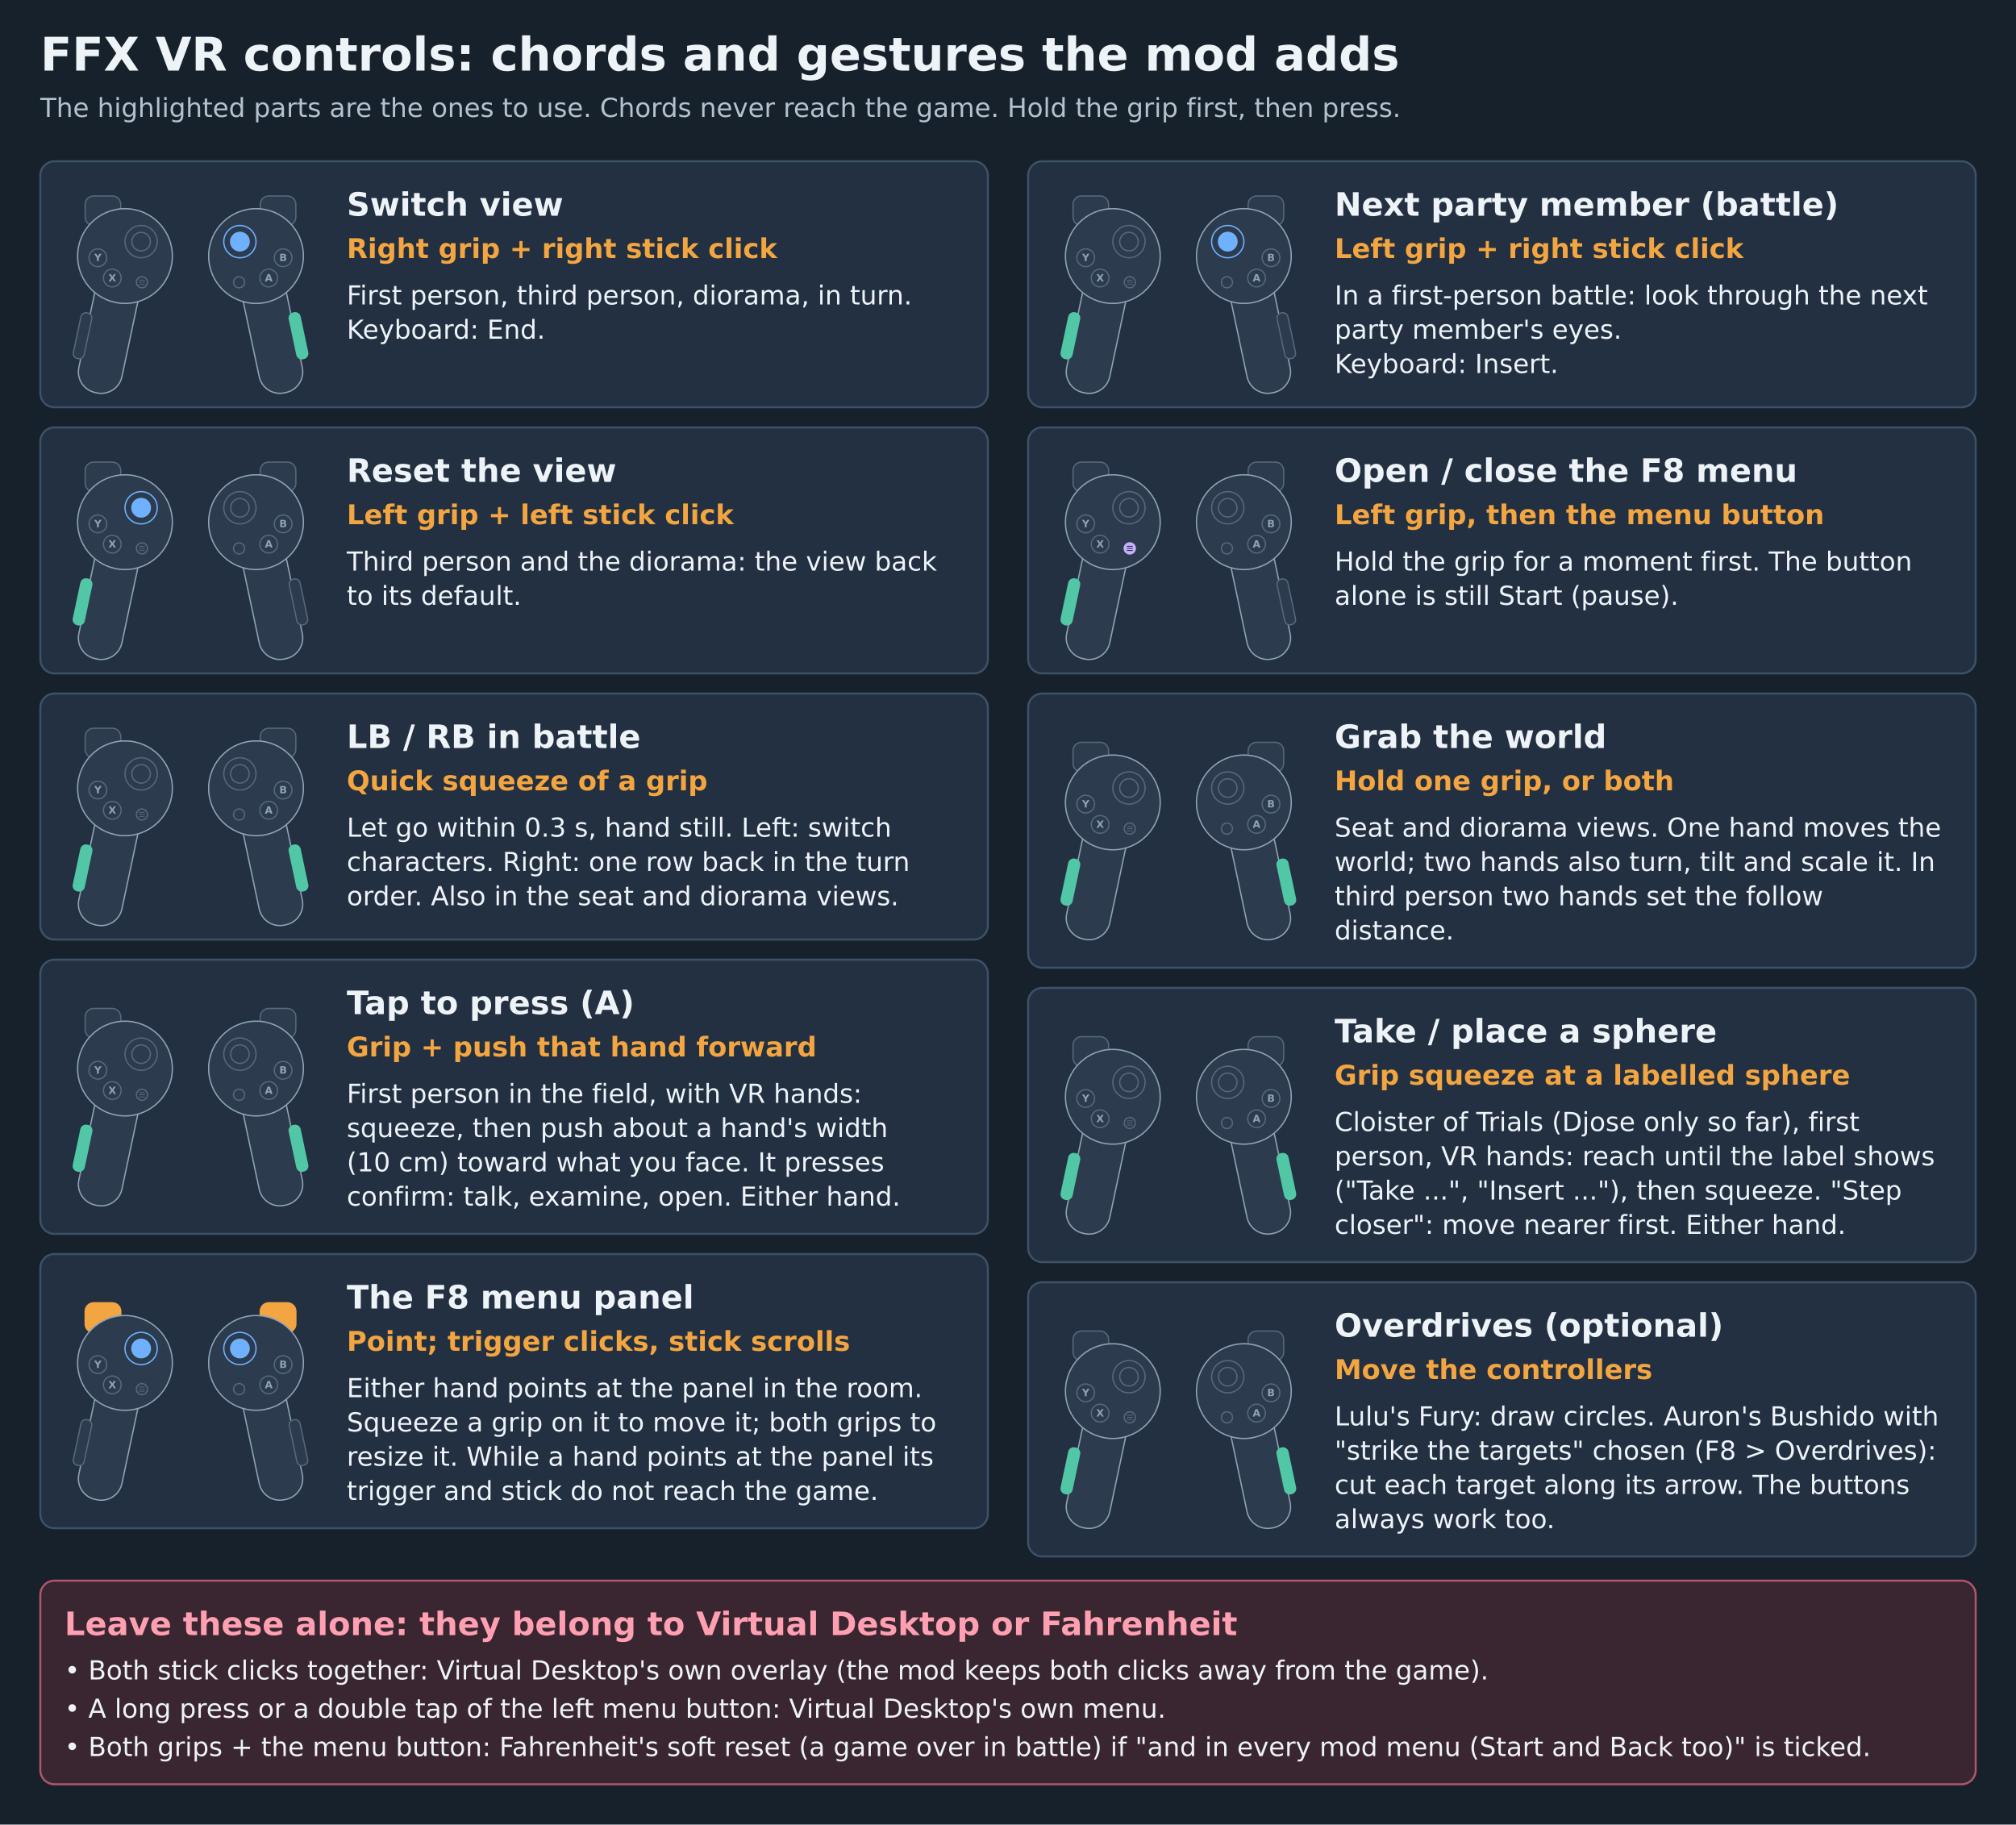
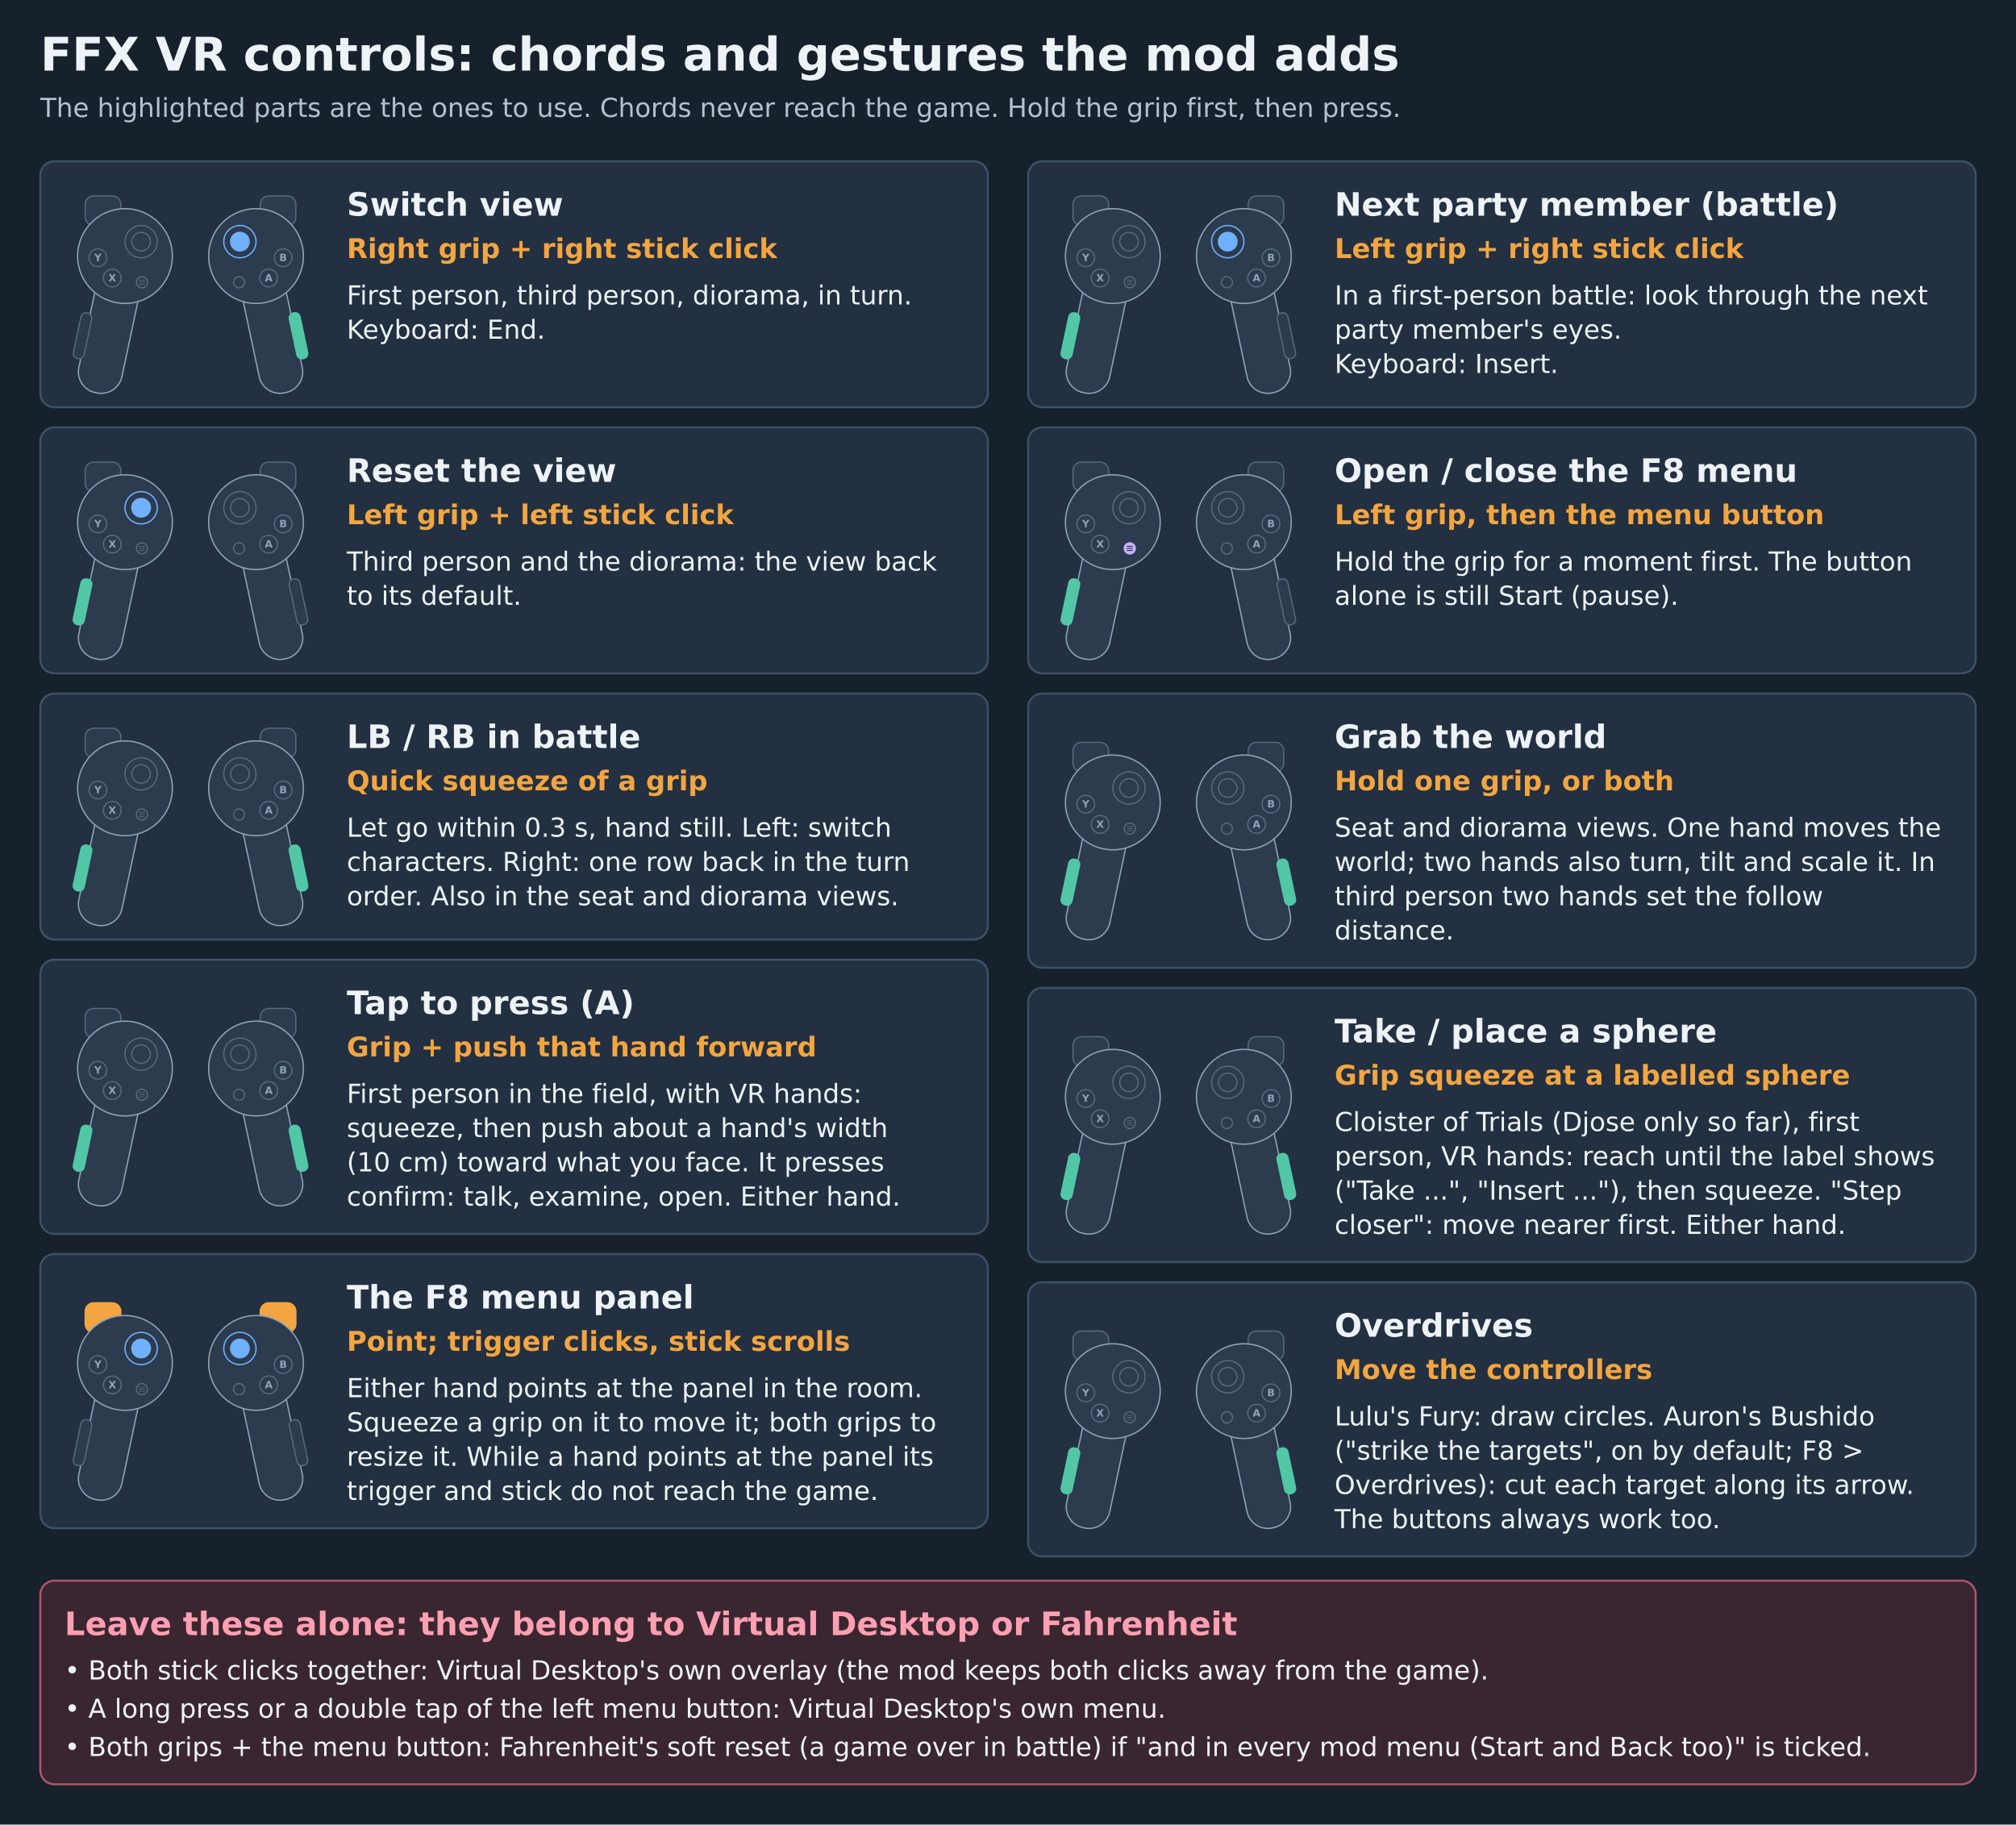
<svg xmlns="http://www.w3.org/2000/svg" viewBox="0 0 2000 1810" width="2000" height="1810" font-family="Verdana, 'DejaVu Sans', 'Segoe UI', Arial, sans-serif" role="img" aria-labelledby="t d">
  <rect width="2000" height="1810" fill="#17212b" />
  <text x="40" y="70" font-size="46" fill="#eef3f8" font-weight="bold">FFX VR controls: chords and gestures the mod adds</text>
  <text x="40" y="116" font-size="26" fill="#b4c2d0">The highlighted parts are the ones to use. Chords never reach the game. Hold the grip first, then press.</text>
  <rect x="40" y="160" width="940" height="244" rx="14" fill="#223041" stroke="#3d5169" stroke-width="2" />
  <g transform="rotate(12 124.0 254.0)">
    <rect x="102.2" y="270.8" width="43.7" height="121.8" rx="21.0" fill="#2c3b4d" stroke="#8ea3b8" stroke-width="1.3" />
    <rect x="93.8" y="317.0" width="10.9" height="46.2" rx="5.0" fill="#2c3b4d" stroke="#55687d" stroke-width="1.3" />
  </g>
  <rect x="84.5" y="194.4" width="35.3" height="29.4" rx="8.4" fill="#2c3b4d" stroke="#55687d" stroke-width="1.3" />
  <circle cx="124.0" cy="254.0" r="47.0" fill="#2c3b4d" stroke="#8ea3b8" stroke-width="1.3" />
  <circle cx="140.0" cy="239.7" r="16.0" fill="none" stroke="#55687d" stroke-width="1.3" />
  <circle cx="140.0" cy="239.7" r="9.2" fill="none" stroke="#55687d" stroke-width="1.3" />
  <circle cx="111.4" cy="275.8" r="8.8" fill="none" stroke="#55687d" stroke-width="1.3" />
  <text x="111.4" y="279.2" font-size="10" font-weight="bold" text-anchor="middle" fill="#8ea3b8">X</text>
  <circle cx="97.1" cy="255.7" r="8.8" fill="none" stroke="#55687d" stroke-width="1.3" />
  <text x="97.1" y="259.0" font-size="10" font-weight="bold" text-anchor="middle" fill="#8ea3b8">Y</text>
  <circle cx="140.8" cy="280.0" r="5.5" fill="none" stroke="#55687d" stroke-width="1.3" />
  <line x1="137.9" y1="277.9" x2="143.7" y2="277.9" stroke="#55687d" stroke-width="0.8" />
  <line x1="137.9" y1="280.0" x2="143.7" y2="280.0" stroke="#55687d" stroke-width="0.8" />
  <line x1="137.9" y1="282.1" x2="143.7" y2="282.1" stroke="#55687d" stroke-width="0.8" />
  <g transform="rotate(-12 254.0 254.0)">
    <rect x="232.2" y="270.8" width="43.7" height="121.8" rx="21.0" fill="#2c3b4d" stroke="#8ea3b8" stroke-width="1.3" />
    <rect x="273.3" y="317.0" width="10.9" height="46.2" rx="5.0" fill="#52c7a6" stroke="#52c7a6" stroke-width="1.3" />
  </g>
  <rect x="258.2" y="194.4" width="35.3" height="29.4" rx="8.4" fill="#2c3b4d" stroke="#55687d" stroke-width="1.3" />
  <circle cx="254.0" cy="254.0" r="47.0" fill="#2c3b4d" stroke="#8ea3b8" stroke-width="1.3" />
  <circle cx="238.0" cy="239.7" r="16.0" fill="none" stroke="#6fb1ff" stroke-width="1.3" />
  <circle cx="238.0" cy="239.7" r="9.2" fill="#6fb1ff" stroke="#6fb1ff" stroke-width="1.3" />
  <circle cx="266.6" cy="275.8" r="8.8" fill="none" stroke="#55687d" stroke-width="1.3" />
  <text x="266.6" y="279.2" font-size="10" font-weight="bold" text-anchor="middle" fill="#8ea3b8">A</text>
  <circle cx="280.9" cy="255.7" r="8.8" fill="none" stroke="#55687d" stroke-width="1.3" />
  <text x="280.9" y="259.0" font-size="10" font-weight="bold" text-anchor="middle" fill="#8ea3b8">B</text>
  <circle cx="237.2" cy="280.0" r="5.5" fill="none" stroke="#55687d" stroke-width="1.3" />
  <text x="344" y="214" font-size="32" fill="#eef3f8" font-weight="bold">Switch view</text>
  <text x="344" y="256" font-size="27" fill="#f2a541" font-weight="bold">Right grip + right stick click</text>
  <text x="344" y="302" font-size="26" fill="#eef3f8">First person, third person, diorama, in turn.</text>
  <text x="344" y="336" font-size="26" fill="#eef3f8">Keyboard: End.</text>
  <rect x="1020" y="160" width="940" height="244" rx="14" fill="#223041" stroke="#3d5169" stroke-width="2" />
  <g transform="rotate(12 1104.0 254.0)">
    <rect x="1082.2" y="270.8" width="43.7" height="121.8" rx="21.0" fill="#2c3b4d" stroke="#8ea3b8" stroke-width="1.3" />
    <rect x="1073.8" y="317.0" width="10.9" height="46.2" rx="5.0" fill="#52c7a6" stroke="#52c7a6" stroke-width="1.3" />
  </g>
  <rect x="1064.5" y="194.4" width="35.3" height="29.4" rx="8.4" fill="#2c3b4d" stroke="#55687d" stroke-width="1.3" />
  <circle cx="1104.0" cy="254.0" r="47.0" fill="#2c3b4d" stroke="#8ea3b8" stroke-width="1.3" />
  <circle cx="1120.0" cy="239.7" r="16.0" fill="none" stroke="#55687d" stroke-width="1.3" />
  <circle cx="1120.0" cy="239.7" r="9.2" fill="none" stroke="#55687d" stroke-width="1.3" />
  <circle cx="1091.4" cy="275.8" r="8.8" fill="none" stroke="#55687d" stroke-width="1.3" />
  <text x="1091.4" y="279.2" font-size="10" font-weight="bold" text-anchor="middle" fill="#8ea3b8">X</text>
  <circle cx="1077.1" cy="255.7" r="8.8" fill="none" stroke="#55687d" stroke-width="1.3" />
  <text x="1077.1" y="259.0" font-size="10" font-weight="bold" text-anchor="middle" fill="#8ea3b8">Y</text>
  <circle cx="1120.8" cy="280.0" r="5.5" fill="none" stroke="#55687d" stroke-width="1.3" />
  <line x1="1117.9" y1="277.9" x2="1123.7" y2="277.9" stroke="#55687d" stroke-width="0.8" />
  <line x1="1117.9" y1="280.0" x2="1123.7" y2="280.0" stroke="#55687d" stroke-width="0.8" />
  <line x1="1117.9" y1="282.1" x2="1123.7" y2="282.1" stroke="#55687d" stroke-width="0.8" />
  <g transform="rotate(-12 1234.0 254.0)">
    <rect x="1212.2" y="270.8" width="43.7" height="121.8" rx="21.0" fill="#2c3b4d" stroke="#8ea3b8" stroke-width="1.3" />
    <rect x="1253.3" y="317.0" width="10.9" height="46.2" rx="5.0" fill="#2c3b4d" stroke="#55687d" stroke-width="1.3" />
  </g>
  <rect x="1238.2" y="194.4" width="35.3" height="29.4" rx="8.4" fill="#2c3b4d" stroke="#55687d" stroke-width="1.3" />
  <circle cx="1234.0" cy="254.0" r="47.0" fill="#2c3b4d" stroke="#8ea3b8" stroke-width="1.3" />
  <circle cx="1218.0" cy="239.7" r="16.0" fill="none" stroke="#6fb1ff" stroke-width="1.3" />
  <circle cx="1218.0" cy="239.7" r="9.2" fill="#6fb1ff" stroke="#6fb1ff" stroke-width="1.3" />
  <circle cx="1246.6" cy="275.8" r="8.8" fill="none" stroke="#55687d" stroke-width="1.3" />
  <text x="1246.6" y="279.2" font-size="10" font-weight="bold" text-anchor="middle" fill="#8ea3b8">A</text>
  <circle cx="1260.9" cy="255.7" r="8.8" fill="none" stroke="#55687d" stroke-width="1.3" />
  <text x="1260.9" y="259.0" font-size="10" font-weight="bold" text-anchor="middle" fill="#8ea3b8">B</text>
  <circle cx="1217.2" cy="280.0" r="5.5" fill="none" stroke="#55687d" stroke-width="1.3" />
  <text x="1324" y="214" font-size="32" fill="#eef3f8" font-weight="bold">Next party member (battle)</text>
  <text x="1324" y="256" font-size="27" fill="#f2a541" font-weight="bold">Left grip + right stick click</text>
  <text x="1324" y="302" font-size="26" fill="#eef3f8">In a first-person battle: look through the next</text>
  <text x="1324" y="336" font-size="26" fill="#eef3f8">party member's eyes.</text>
  <text x="1324" y="370" font-size="26" fill="#eef3f8">Keyboard: Insert.</text>
  <rect x="40" y="424" width="940" height="244" rx="14" fill="#223041" stroke="#3d5169" stroke-width="2" />
  <g transform="rotate(12 124.0 518.0)">
    <rect x="102.2" y="534.8" width="43.7" height="121.8" rx="21.0" fill="#2c3b4d" stroke="#8ea3b8" stroke-width="1.3" />
    <rect x="93.8" y="581.0" width="10.9" height="46.2" rx="5.0" fill="#52c7a6" stroke="#52c7a6" stroke-width="1.3" />
  </g>
  <rect x="84.5" y="458.4" width="35.3" height="29.4" rx="8.4" fill="#2c3b4d" stroke="#55687d" stroke-width="1.3" />
  <circle cx="124.0" cy="518.0" r="47.0" fill="#2c3b4d" stroke="#8ea3b8" stroke-width="1.3" />
  <circle cx="140.0" cy="503.7" r="16.0" fill="none" stroke="#6fb1ff" stroke-width="1.3" />
  <circle cx="140.0" cy="503.7" r="9.2" fill="#6fb1ff" stroke="#6fb1ff" stroke-width="1.3" />
  <circle cx="111.4" cy="539.8" r="8.8" fill="none" stroke="#55687d" stroke-width="1.3" />
  <text x="111.4" y="543.2" font-size="10" font-weight="bold" text-anchor="middle" fill="#8ea3b8">X</text>
  <circle cx="97.1" cy="519.7" r="8.8" fill="none" stroke="#55687d" stroke-width="1.3" />
  <text x="97.1" y="523.0" font-size="10" font-weight="bold" text-anchor="middle" fill="#8ea3b8">Y</text>
  <circle cx="140.8" cy="544.0" r="5.5" fill="none" stroke="#55687d" stroke-width="1.3" />
  <line x1="137.9" y1="541.9" x2="143.7" y2="541.9" stroke="#55687d" stroke-width="0.8" />
  <line x1="137.9" y1="544.0" x2="143.7" y2="544.0" stroke="#55687d" stroke-width="0.8" />
  <line x1="137.9" y1="546.1" x2="143.7" y2="546.1" stroke="#55687d" stroke-width="0.8" />
  <g transform="rotate(-12 254.0 518.0)">
    <rect x="232.2" y="534.8" width="43.7" height="121.8" rx="21.0" fill="#2c3b4d" stroke="#8ea3b8" stroke-width="1.3" />
    <rect x="273.3" y="581.0" width="10.9" height="46.2" rx="5.0" fill="#2c3b4d" stroke="#55687d" stroke-width="1.3" />
  </g>
  <rect x="258.2" y="458.4" width="35.3" height="29.4" rx="8.4" fill="#2c3b4d" stroke="#55687d" stroke-width="1.3" />
  <circle cx="254.0" cy="518.0" r="47.0" fill="#2c3b4d" stroke="#8ea3b8" stroke-width="1.3" />
  <circle cx="238.0" cy="503.7" r="16.0" fill="none" stroke="#55687d" stroke-width="1.3" />
  <circle cx="238.0" cy="503.7" r="9.2" fill="none" stroke="#55687d" stroke-width="1.3" />
  <circle cx="266.6" cy="539.8" r="8.8" fill="none" stroke="#55687d" stroke-width="1.3" />
  <text x="266.6" y="543.2" font-size="10" font-weight="bold" text-anchor="middle" fill="#8ea3b8">A</text>
  <circle cx="280.9" cy="519.7" r="8.8" fill="none" stroke="#55687d" stroke-width="1.3" />
  <text x="280.9" y="523.0" font-size="10" font-weight="bold" text-anchor="middle" fill="#8ea3b8">B</text>
  <circle cx="237.2" cy="544.0" r="5.5" fill="none" stroke="#55687d" stroke-width="1.3" />
  <text x="344" y="478" font-size="32" fill="#eef3f8" font-weight="bold">Reset the view</text>
  <text x="344" y="520" font-size="27" fill="#f2a541" font-weight="bold">Left grip + left stick click</text>
  <text x="344" y="566" font-size="26" fill="#eef3f8">Third person and the diorama: the view back</text>
  <text x="344" y="600" font-size="26" fill="#eef3f8">to its default.</text>
  <rect x="1020" y="424" width="940" height="244" rx="14" fill="#223041" stroke="#3d5169" stroke-width="2" />
  <g transform="rotate(12 1104.0 518.0)">
    <rect x="1082.2" y="534.8" width="43.7" height="121.8" rx="21.0" fill="#2c3b4d" stroke="#8ea3b8" stroke-width="1.3" />
    <rect x="1073.8" y="581.0" width="10.9" height="46.2" rx="5.0" fill="#52c7a6" stroke="#52c7a6" stroke-width="1.3" />
  </g>
  <rect x="1064.5" y="458.4" width="35.3" height="29.4" rx="8.4" fill="#2c3b4d" stroke="#55687d" stroke-width="1.3" />
  <circle cx="1104.0" cy="518.0" r="47.0" fill="#2c3b4d" stroke="#8ea3b8" stroke-width="1.3" />
  <circle cx="1120.0" cy="503.7" r="16.0" fill="none" stroke="#55687d" stroke-width="1.3" />
  <circle cx="1120.0" cy="503.7" r="9.2" fill="none" stroke="#55687d" stroke-width="1.3" />
  <circle cx="1091.4" cy="539.8" r="8.8" fill="none" stroke="#55687d" stroke-width="1.3" />
  <text x="1091.4" y="543.2" font-size="10" font-weight="bold" text-anchor="middle" fill="#8ea3b8">X</text>
  <circle cx="1077.1" cy="519.7" r="8.8" fill="none" stroke="#55687d" stroke-width="1.3" />
  <text x="1077.1" y="523.0" font-size="10" font-weight="bold" text-anchor="middle" fill="#8ea3b8">Y</text>
  <circle cx="1120.8" cy="544.0" r="5.5" fill="#c7b0ff" stroke="#c7b0ff" stroke-width="1.3" />
  <line x1="1117.9" y1="541.9" x2="1123.7" y2="541.9" stroke="#17212b" stroke-width="0.8" />
  <line x1="1117.9" y1="544.0" x2="1123.7" y2="544.0" stroke="#17212b" stroke-width="0.8" />
  <line x1="1117.9" y1="546.1" x2="1123.7" y2="546.1" stroke="#17212b" stroke-width="0.8" />
  <g transform="rotate(-12 1234.0 518.0)">
    <rect x="1212.2" y="534.8" width="43.7" height="121.8" rx="21.0" fill="#2c3b4d" stroke="#8ea3b8" stroke-width="1.3" />
    <rect x="1253.3" y="581.0" width="10.9" height="46.2" rx="5.0" fill="#2c3b4d" stroke="#55687d" stroke-width="1.3" />
  </g>
  <rect x="1238.2" y="458.4" width="35.3" height="29.4" rx="8.4" fill="#2c3b4d" stroke="#55687d" stroke-width="1.3" />
  <circle cx="1234.0" cy="518.0" r="47.0" fill="#2c3b4d" stroke="#8ea3b8" stroke-width="1.3" />
  <circle cx="1218.0" cy="503.7" r="16.0" fill="none" stroke="#55687d" stroke-width="1.3" />
  <circle cx="1218.0" cy="503.7" r="9.2" fill="none" stroke="#55687d" stroke-width="1.3" />
  <circle cx="1246.6" cy="539.8" r="8.8" fill="none" stroke="#55687d" stroke-width="1.3" />
  <text x="1246.6" y="543.2" font-size="10" font-weight="bold" text-anchor="middle" fill="#8ea3b8">A</text>
  <circle cx="1260.9" cy="519.7" r="8.8" fill="none" stroke="#55687d" stroke-width="1.3" />
  <text x="1260.9" y="523.0" font-size="10" font-weight="bold" text-anchor="middle" fill="#8ea3b8">B</text>
  <circle cx="1217.2" cy="544.0" r="5.5" fill="none" stroke="#55687d" stroke-width="1.3" />
  <text x="1324" y="478" font-size="32" fill="#eef3f8" font-weight="bold">Open / close the F8 menu</text>
  <text x="1324" y="520" font-size="27" fill="#f2a541" font-weight="bold">Left grip, then the menu button</text>
  <text x="1324" y="566" font-size="26" fill="#eef3f8">Hold the grip for a moment first. The button</text>
  <text x="1324" y="600" font-size="26" fill="#eef3f8">alone is still Start (pause).</text>
  <rect x="40" y="688" width="940" height="244" rx="14" fill="#223041" stroke="#3d5169" stroke-width="2" />
  <g transform="rotate(12 124.0 782.0)">
    <rect x="102.2" y="798.8" width="43.7" height="121.8" rx="21.0" fill="#2c3b4d" stroke="#8ea3b8" stroke-width="1.3" />
    <rect x="93.8" y="845.0" width="10.9" height="46.2" rx="5.0" fill="#52c7a6" stroke="#52c7a6" stroke-width="1.3" />
  </g>
  <rect x="84.5" y="722.4" width="35.3" height="29.4" rx="8.4" fill="#2c3b4d" stroke="#55687d" stroke-width="1.3" />
  <circle cx="124.0" cy="782.0" r="47.0" fill="#2c3b4d" stroke="#8ea3b8" stroke-width="1.3" />
  <circle cx="140.0" cy="767.7" r="16.0" fill="none" stroke="#55687d" stroke-width="1.3" />
  <circle cx="140.0" cy="767.7" r="9.2" fill="none" stroke="#55687d" stroke-width="1.3" />
  <circle cx="111.4" cy="803.8" r="8.8" fill="none" stroke="#55687d" stroke-width="1.3" />
  <text x="111.4" y="807.2" font-size="10" font-weight="bold" text-anchor="middle" fill="#8ea3b8">X</text>
  <circle cx="97.1" cy="783.7" r="8.8" fill="none" stroke="#55687d" stroke-width="1.3" />
  <text x="97.1" y="787.0" font-size="10" font-weight="bold" text-anchor="middle" fill="#8ea3b8">Y</text>
  <circle cx="140.8" cy="808.0" r="5.5" fill="none" stroke="#55687d" stroke-width="1.3" />
  <line x1="137.9" y1="805.9" x2="143.7" y2="805.9" stroke="#55687d" stroke-width="0.8" />
  <line x1="137.9" y1="808.0" x2="143.7" y2="808.0" stroke="#55687d" stroke-width="0.8" />
  <line x1="137.9" y1="810.1" x2="143.7" y2="810.1" stroke="#55687d" stroke-width="0.8" />
  <g transform="rotate(-12 254.0 782.0)">
    <rect x="232.2" y="798.8" width="43.7" height="121.8" rx="21.0" fill="#2c3b4d" stroke="#8ea3b8" stroke-width="1.3" />
    <rect x="273.3" y="845.0" width="10.9" height="46.2" rx="5.0" fill="#52c7a6" stroke="#52c7a6" stroke-width="1.3" />
  </g>
  <rect x="258.2" y="722.4" width="35.3" height="29.4" rx="8.4" fill="#2c3b4d" stroke="#55687d" stroke-width="1.3" />
  <circle cx="254.0" cy="782.0" r="47.0" fill="#2c3b4d" stroke="#8ea3b8" stroke-width="1.3" />
  <circle cx="238.0" cy="767.7" r="16.0" fill="none" stroke="#55687d" stroke-width="1.3" />
  <circle cx="238.0" cy="767.7" r="9.2" fill="none" stroke="#55687d" stroke-width="1.3" />
  <circle cx="266.6" cy="803.8" r="8.8" fill="none" stroke="#55687d" stroke-width="1.3" />
  <text x="266.6" y="807.2" font-size="10" font-weight="bold" text-anchor="middle" fill="#8ea3b8">A</text>
  <circle cx="280.9" cy="783.7" r="8.8" fill="none" stroke="#55687d" stroke-width="1.3" />
  <text x="280.9" y="787.0" font-size="10" font-weight="bold" text-anchor="middle" fill="#8ea3b8">B</text>
  <circle cx="237.2" cy="808.0" r="5.5" fill="none" stroke="#55687d" stroke-width="1.3" />
  <text x="344" y="742" font-size="32" fill="#eef3f8" font-weight="bold">LB / RB in battle</text>
  <text x="344" y="784" font-size="27" fill="#f2a541" font-weight="bold">Quick squeeze of a grip</text>
  <text x="344" y="830" font-size="26" fill="#eef3f8">Let go within 0.3 s, hand still. Left: switch</text>
  <text x="344" y="864" font-size="26" fill="#eef3f8">characters. Right: one row back in the turn</text>
  <text x="344" y="898" font-size="26" fill="#eef3f8">order. Also in the seat and diorama views.</text>
  <rect x="1020" y="688" width="940" height="272" rx="14" fill="#223041" stroke="#3d5169" stroke-width="2" />
  <g transform="rotate(12 1104.0 796.0)">
    <rect x="1082.2" y="812.8" width="43.7" height="121.8" rx="21.0" fill="#2c3b4d" stroke="#8ea3b8" stroke-width="1.3" />
    <rect x="1073.8" y="859.0" width="10.9" height="46.2" rx="5.0" fill="#52c7a6" stroke="#52c7a6" stroke-width="1.3" />
  </g>
  <rect x="1064.5" y="736.4" width="35.3" height="29.4" rx="8.4" fill="#2c3b4d" stroke="#55687d" stroke-width="1.3" />
  <circle cx="1104.0" cy="796.0" r="47.0" fill="#2c3b4d" stroke="#8ea3b8" stroke-width="1.3" />
  <circle cx="1120.0" cy="781.7" r="16.0" fill="none" stroke="#55687d" stroke-width="1.3" />
  <circle cx="1120.0" cy="781.7" r="9.2" fill="none" stroke="#55687d" stroke-width="1.3" />
  <circle cx="1091.4" cy="817.8" r="8.8" fill="none" stroke="#55687d" stroke-width="1.3" />
  <text x="1091.4" y="821.2" font-size="10" font-weight="bold" text-anchor="middle" fill="#8ea3b8">X</text>
  <circle cx="1077.1" cy="797.7" r="8.8" fill="none" stroke="#55687d" stroke-width="1.3" />
  <text x="1077.1" y="801.0" font-size="10" font-weight="bold" text-anchor="middle" fill="#8ea3b8">Y</text>
  <circle cx="1120.8" cy="822.0" r="5.5" fill="none" stroke="#55687d" stroke-width="1.3" />
  <line x1="1117.9" y1="819.9" x2="1123.7" y2="819.9" stroke="#55687d" stroke-width="0.8" />
  <line x1="1117.9" y1="822.0" x2="1123.7" y2="822.0" stroke="#55687d" stroke-width="0.8" />
  <line x1="1117.9" y1="824.1" x2="1123.7" y2="824.1" stroke="#55687d" stroke-width="0.8" />
  <g transform="rotate(-12 1234.0 796.0)">
    <rect x="1212.2" y="812.8" width="43.7" height="121.8" rx="21.0" fill="#2c3b4d" stroke="#8ea3b8" stroke-width="1.3" />
    <rect x="1253.3" y="859.0" width="10.9" height="46.2" rx="5.0" fill="#52c7a6" stroke="#52c7a6" stroke-width="1.3" />
  </g>
  <rect x="1238.2" y="736.4" width="35.3" height="29.4" rx="8.4" fill="#2c3b4d" stroke="#55687d" stroke-width="1.3" />
  <circle cx="1234.0" cy="796.0" r="47.0" fill="#2c3b4d" stroke="#8ea3b8" stroke-width="1.3" />
  <circle cx="1218.0" cy="781.7" r="16.0" fill="none" stroke="#55687d" stroke-width="1.3" />
  <circle cx="1218.0" cy="781.7" r="9.2" fill="none" stroke="#55687d" stroke-width="1.3" />
  <circle cx="1246.6" cy="817.8" r="8.8" fill="none" stroke="#55687d" stroke-width="1.3" />
  <text x="1246.6" y="821.2" font-size="10" font-weight="bold" text-anchor="middle" fill="#8ea3b8">A</text>
  <circle cx="1260.9" cy="797.7" r="8.8" fill="none" stroke="#55687d" stroke-width="1.3" />
  <text x="1260.9" y="801.0" font-size="10" font-weight="bold" text-anchor="middle" fill="#8ea3b8">B</text>
  <circle cx="1217.2" cy="822.0" r="5.5" fill="none" stroke="#55687d" stroke-width="1.3" />
  <text x="1324" y="742" font-size="32" fill="#eef3f8" font-weight="bold">Grab the world</text>
  <text x="1324" y="784" font-size="27" fill="#f2a541" font-weight="bold">Hold one grip, or both</text>
  <text x="1324" y="830" font-size="26" fill="#eef3f8">Seat and diorama views. One hand moves the</text>
  <text x="1324" y="864" font-size="26" fill="#eef3f8">world; two hands also turn, tilt and scale it. In</text>
  <text x="1324" y="898" font-size="26" fill="#eef3f8">third person two hands set the follow</text>
  <text x="1324" y="932" font-size="26" fill="#eef3f8">distance.</text>
  <rect x="40" y="952" width="940" height="272" rx="14" fill="#223041" stroke="#3d5169" stroke-width="2" />
  <g transform="rotate(12 124.0 1060.0)">
    <rect x="102.2" y="1076.8" width="43.7" height="121.8" rx="21.0" fill="#2c3b4d" stroke="#8ea3b8" stroke-width="1.3" />
    <rect x="93.8" y="1123.0" width="10.9" height="46.2" rx="5.0" fill="#52c7a6" stroke="#52c7a6" stroke-width="1.3" />
  </g>
  <rect x="84.5" y="1000.4" width="35.3" height="29.4" rx="8.4" fill="#2c3b4d" stroke="#55687d" stroke-width="1.3" />
  <circle cx="124.0" cy="1060.0" r="47.0" fill="#2c3b4d" stroke="#8ea3b8" stroke-width="1.3" />
  <circle cx="140.0" cy="1045.7" r="16.0" fill="none" stroke="#55687d" stroke-width="1.3" />
  <circle cx="140.0" cy="1045.7" r="9.2" fill="none" stroke="#55687d" stroke-width="1.3" />
  <circle cx="111.4" cy="1081.8" r="8.8" fill="none" stroke="#55687d" stroke-width="1.3" />
  <text x="111.4" y="1085.2" font-size="10" font-weight="bold" text-anchor="middle" fill="#8ea3b8">X</text>
  <circle cx="97.1" cy="1061.7" r="8.8" fill="none" stroke="#55687d" stroke-width="1.3" />
  <text x="97.1" y="1065.0" font-size="10" font-weight="bold" text-anchor="middle" fill="#8ea3b8">Y</text>
  <circle cx="140.8" cy="1086.0" r="5.5" fill="none" stroke="#55687d" stroke-width="1.3" />
  <line x1="137.9" y1="1083.9" x2="143.7" y2="1083.9" stroke="#55687d" stroke-width="0.8" />
  <line x1="137.9" y1="1086.0" x2="143.7" y2="1086.0" stroke="#55687d" stroke-width="0.8" />
  <line x1="137.9" y1="1088.1" x2="143.7" y2="1088.1" stroke="#55687d" stroke-width="0.8" />
  <g transform="rotate(-12 254.0 1060.0)">
    <rect x="232.2" y="1076.8" width="43.7" height="121.8" rx="21.0" fill="#2c3b4d" stroke="#8ea3b8" stroke-width="1.3" />
    <rect x="273.3" y="1123.0" width="10.9" height="46.2" rx="5.0" fill="#52c7a6" stroke="#52c7a6" stroke-width="1.3" />
  </g>
  <rect x="258.2" y="1000.4" width="35.3" height="29.4" rx="8.4" fill="#2c3b4d" stroke="#55687d" stroke-width="1.3" />
  <circle cx="254.0" cy="1060.0" r="47.0" fill="#2c3b4d" stroke="#8ea3b8" stroke-width="1.3" />
  <circle cx="238.0" cy="1045.7" r="16.0" fill="none" stroke="#55687d" stroke-width="1.3" />
  <circle cx="238.0" cy="1045.7" r="9.2" fill="none" stroke="#55687d" stroke-width="1.3" />
  <circle cx="266.6" cy="1081.8" r="8.8" fill="none" stroke="#55687d" stroke-width="1.3" />
  <text x="266.6" y="1085.2" font-size="10" font-weight="bold" text-anchor="middle" fill="#8ea3b8">A</text>
  <circle cx="280.9" cy="1061.7" r="8.8" fill="none" stroke="#55687d" stroke-width="1.3" />
  <text x="280.9" y="1065.0" font-size="10" font-weight="bold" text-anchor="middle" fill="#8ea3b8">B</text>
  <circle cx="237.2" cy="1086.0" r="5.5" fill="none" stroke="#55687d" stroke-width="1.3" />
  <text x="344" y="1006" font-size="32" fill="#eef3f8" font-weight="bold">Tap to press (A)</text>
  <text x="344" y="1048" font-size="27" fill="#f2a541" font-weight="bold">Grip + push that hand forward</text>
  <text x="344" y="1094" font-size="26" fill="#eef3f8">First person in the field, with VR hands:</text>
  <text x="344" y="1128" font-size="26" fill="#eef3f8">squeeze, then push about a hand's width</text>
  <text x="344" y="1162" font-size="26" fill="#eef3f8">(10 cm) toward what you face. It presses</text>
  <text x="344" y="1196" font-size="26" fill="#eef3f8">confirm: talk, examine, open. Either hand.</text>
  <rect x="1020" y="980" width="940" height="272" rx="14" fill="#223041" stroke="#3d5169" stroke-width="2" />
  <g transform="rotate(12 1104.0 1088.0)">
    <rect x="1082.2" y="1104.8" width="43.7" height="121.8" rx="21.0" fill="#2c3b4d" stroke="#8ea3b8" stroke-width="1.3" />
    <rect x="1073.8" y="1151.0" width="10.9" height="46.2" rx="5.0" fill="#52c7a6" stroke="#52c7a6" stroke-width="1.3" />
  </g>
  <rect x="1064.5" y="1028.4" width="35.3" height="29.4" rx="8.4" fill="#2c3b4d" stroke="#55687d" stroke-width="1.3" />
  <circle cx="1104.0" cy="1088.0" r="47.0" fill="#2c3b4d" stroke="#8ea3b8" stroke-width="1.3" />
  <circle cx="1120.0" cy="1073.7" r="16.0" fill="none" stroke="#55687d" stroke-width="1.3" />
  <circle cx="1120.0" cy="1073.7" r="9.2" fill="none" stroke="#55687d" stroke-width="1.3" />
  <circle cx="1091.4" cy="1109.8" r="8.8" fill="none" stroke="#55687d" stroke-width="1.3" />
  <text x="1091.4" y="1113.2" font-size="10" font-weight="bold" text-anchor="middle" fill="#8ea3b8">X</text>
  <circle cx="1077.1" cy="1089.7" r="8.8" fill="none" stroke="#55687d" stroke-width="1.3" />
  <text x="1077.1" y="1093.0" font-size="10" font-weight="bold" text-anchor="middle" fill="#8ea3b8">Y</text>
  <circle cx="1120.8" cy="1114.0" r="5.5" fill="none" stroke="#55687d" stroke-width="1.3" />
  <line x1="1117.9" y1="1111.9" x2="1123.7" y2="1111.9" stroke="#55687d" stroke-width="0.8" />
  <line x1="1117.9" y1="1114.0" x2="1123.7" y2="1114.0" stroke="#55687d" stroke-width="0.8" />
  <line x1="1117.9" y1="1116.1" x2="1123.7" y2="1116.1" stroke="#55687d" stroke-width="0.8" />
  <g transform="rotate(-12 1234.0 1088.0)">
    <rect x="1212.2" y="1104.8" width="43.7" height="121.8" rx="21.0" fill="#2c3b4d" stroke="#8ea3b8" stroke-width="1.3" />
    <rect x="1253.3" y="1151.0" width="10.9" height="46.2" rx="5.0" fill="#52c7a6" stroke="#52c7a6" stroke-width="1.3" />
  </g>
  <rect x="1238.2" y="1028.4" width="35.3" height="29.4" rx="8.4" fill="#2c3b4d" stroke="#55687d" stroke-width="1.3" />
  <circle cx="1234.0" cy="1088.0" r="47.0" fill="#2c3b4d" stroke="#8ea3b8" stroke-width="1.3" />
  <circle cx="1218.0" cy="1073.7" r="16.0" fill="none" stroke="#55687d" stroke-width="1.3" />
  <circle cx="1218.0" cy="1073.7" r="9.2" fill="none" stroke="#55687d" stroke-width="1.3" />
  <circle cx="1246.6" cy="1109.8" r="8.8" fill="none" stroke="#55687d" stroke-width="1.3" />
  <text x="1246.6" y="1113.2" font-size="10" font-weight="bold" text-anchor="middle" fill="#8ea3b8">A</text>
  <circle cx="1260.9" cy="1089.7" r="8.8" fill="none" stroke="#55687d" stroke-width="1.3" />
  <text x="1260.9" y="1093.0" font-size="10" font-weight="bold" text-anchor="middle" fill="#8ea3b8">B</text>
  <circle cx="1217.2" cy="1114.0" r="5.5" fill="none" stroke="#55687d" stroke-width="1.3" />
  <text x="1324" y="1034" font-size="32" fill="#eef3f8" font-weight="bold">Take / place a sphere</text>
  <text x="1324" y="1076" font-size="27" fill="#f2a541" font-weight="bold">Grip squeeze at a labelled sphere</text>
  <text x="1324" y="1122" font-size="26" fill="#eef3f8">Cloister of Trials (Djose only so far), first</text>
  <text x="1324" y="1156" font-size="26" fill="#eef3f8">person, VR hands: reach until the label shows</text>
  <text x="1324" y="1190" font-size="26" fill="#eef3f8">("Take ...", "Insert ..."), then squeeze. "Step</text>
  <text x="1324" y="1224" font-size="26" fill="#eef3f8">closer": move nearer first. Either hand.</text>
  <rect x="40" y="1244" width="940" height="272" rx="14" fill="#223041" stroke="#3d5169" stroke-width="2" />
  <g transform="rotate(12 124.0 1352.0)">
    <rect x="102.2" y="1368.8" width="43.7" height="121.8" rx="21.0" fill="#2c3b4d" stroke="#8ea3b8" stroke-width="1.3" />
    <rect x="93.8" y="1415.0" width="10.9" height="46.2" rx="5.0" fill="#2c3b4d" stroke="#55687d" stroke-width="1.3" />
  </g>
  <rect x="84.5" y="1292.4" width="35.3" height="29.4" rx="8.4" fill="#f2a541" stroke="#f2a541" stroke-width="1.3" />
  <circle cx="124.0" cy="1352.0" r="47.0" fill="#2c3b4d" stroke="#8ea3b8" stroke-width="1.3" />
  <circle cx="140.0" cy="1337.7" r="16.0" fill="none" stroke="#6fb1ff" stroke-width="1.3" />
  <circle cx="140.0" cy="1337.7" r="9.2" fill="#6fb1ff" stroke="#6fb1ff" stroke-width="1.3" />
  <circle cx="111.4" cy="1373.8" r="8.8" fill="none" stroke="#55687d" stroke-width="1.3" />
  <text x="111.4" y="1377.2" font-size="10" font-weight="bold" text-anchor="middle" fill="#8ea3b8">X</text>
  <circle cx="97.1" cy="1353.7" r="8.8" fill="none" stroke="#55687d" stroke-width="1.3" />
  <text x="97.1" y="1357.0" font-size="10" font-weight="bold" text-anchor="middle" fill="#8ea3b8">Y</text>
  <circle cx="140.8" cy="1378.0" r="5.5" fill="none" stroke="#55687d" stroke-width="1.3" />
  <line x1="137.9" y1="1375.9" x2="143.7" y2="1375.9" stroke="#55687d" stroke-width="0.8" />
  <line x1="137.9" y1="1378.0" x2="143.7" y2="1378.0" stroke="#55687d" stroke-width="0.8" />
  <line x1="137.9" y1="1380.1" x2="143.7" y2="1380.1" stroke="#55687d" stroke-width="0.8" />
  <g transform="rotate(-12 254.0 1352.0)">
    <rect x="232.2" y="1368.8" width="43.7" height="121.8" rx="21.0" fill="#2c3b4d" stroke="#8ea3b8" stroke-width="1.3" />
    <rect x="273.3" y="1415.0" width="10.9" height="46.2" rx="5.0" fill="#2c3b4d" stroke="#55687d" stroke-width="1.3" />
  </g>
  <rect x="258.2" y="1292.4" width="35.3" height="29.4" rx="8.4" fill="#f2a541" stroke="#f2a541" stroke-width="1.3" />
  <circle cx="254.0" cy="1352.0" r="47.0" fill="#2c3b4d" stroke="#8ea3b8" stroke-width="1.3" />
  <circle cx="238.0" cy="1337.7" r="16.0" fill="none" stroke="#6fb1ff" stroke-width="1.3" />
  <circle cx="238.0" cy="1337.7" r="9.2" fill="#6fb1ff" stroke="#6fb1ff" stroke-width="1.3" />
  <circle cx="266.6" cy="1373.8" r="8.8" fill="none" stroke="#55687d" stroke-width="1.3" />
  <text x="266.6" y="1377.2" font-size="10" font-weight="bold" text-anchor="middle" fill="#8ea3b8">A</text>
  <circle cx="280.9" cy="1353.7" r="8.8" fill="none" stroke="#55687d" stroke-width="1.3" />
  <text x="280.9" y="1357.0" font-size="10" font-weight="bold" text-anchor="middle" fill="#8ea3b8">B</text>
  <circle cx="237.2" cy="1378.0" r="5.5" fill="none" stroke="#55687d" stroke-width="1.3" />
  <text x="344" y="1298" font-size="32" fill="#eef3f8" font-weight="bold">The F8 menu panel</text>
  <text x="344" y="1340" font-size="27" fill="#f2a541" font-weight="bold">Point; trigger clicks, stick scrolls</text>
  <text x="344" y="1386" font-size="26" fill="#eef3f8">Either hand points at the panel in the room.</text>
  <text x="344" y="1420" font-size="26" fill="#eef3f8">Squeeze a grip on it to move it; both grips to</text>
  <text x="344" y="1454" font-size="26" fill="#eef3f8">resize it. While a hand points at the panel its</text>
  <text x="344" y="1488" font-size="26" fill="#eef3f8">trigger and stick do not reach the game.</text>
  <rect x="1020" y="1272" width="940" height="272" rx="14" fill="#223041" stroke="#3d5169" stroke-width="2" />
  <g transform="rotate(12 1104.0 1380.0)">
    <rect x="1082.2" y="1396.8" width="43.7" height="121.8" rx="21.0" fill="#2c3b4d" stroke="#8ea3b8" stroke-width="1.3" />
    <rect x="1073.8" y="1443.0" width="10.9" height="46.2" rx="5.0" fill="#52c7a6" stroke="#52c7a6" stroke-width="1.3" />
  </g>
  <rect x="1064.5" y="1320.4" width="35.3" height="29.4" rx="8.4" fill="#2c3b4d" stroke="#55687d" stroke-width="1.3" />
  <circle cx="1104.0" cy="1380.0" r="47.0" fill="#2c3b4d" stroke="#8ea3b8" stroke-width="1.3" />
  <circle cx="1120.0" cy="1365.7" r="16.0" fill="none" stroke="#55687d" stroke-width="1.3" />
  <circle cx="1120.0" cy="1365.7" r="9.2" fill="none" stroke="#55687d" stroke-width="1.3" />
  <circle cx="1091.4" cy="1401.8" r="8.8" fill="none" stroke="#55687d" stroke-width="1.3" />
  <text x="1091.4" y="1405.2" font-size="10" font-weight="bold" text-anchor="middle" fill="#8ea3b8">X</text>
  <circle cx="1077.1" cy="1381.7" r="8.8" fill="none" stroke="#55687d" stroke-width="1.3" />
  <text x="1077.1" y="1385.0" font-size="10" font-weight="bold" text-anchor="middle" fill="#8ea3b8">Y</text>
  <circle cx="1120.8" cy="1406.0" r="5.5" fill="none" stroke="#55687d" stroke-width="1.3" />
  <line x1="1117.9" y1="1403.9" x2="1123.7" y2="1403.9" stroke="#55687d" stroke-width="0.8" />
  <line x1="1117.9" y1="1406.0" x2="1123.7" y2="1406.0" stroke="#55687d" stroke-width="0.8" />
  <line x1="1117.9" y1="1408.1" x2="1123.7" y2="1408.1" stroke="#55687d" stroke-width="0.8" />
  <g transform="rotate(-12 1234.0 1380.0)">
    <rect x="1212.2" y="1396.8" width="43.7" height="121.8" rx="21.0" fill="#2c3b4d" stroke="#8ea3b8" stroke-width="1.3" />
    <rect x="1253.3" y="1443.0" width="10.9" height="46.2" rx="5.0" fill="#52c7a6" stroke="#52c7a6" stroke-width="1.3" />
  </g>
  <rect x="1238.2" y="1320.4" width="35.3" height="29.4" rx="8.4" fill="#2c3b4d" stroke="#55687d" stroke-width="1.3" />
  <circle cx="1234.0" cy="1380.0" r="47.0" fill="#2c3b4d" stroke="#8ea3b8" stroke-width="1.3" />
  <circle cx="1218.0" cy="1365.7" r="16.0" fill="none" stroke="#55687d" stroke-width="1.3" />
  <circle cx="1218.0" cy="1365.7" r="9.2" fill="none" stroke="#55687d" stroke-width="1.3" />
  <circle cx="1246.6" cy="1401.8" r="8.8" fill="none" stroke="#55687d" stroke-width="1.3" />
  <text x="1246.6" y="1405.2" font-size="10" font-weight="bold" text-anchor="middle" fill="#8ea3b8">A</text>
  <circle cx="1260.9" cy="1381.7" r="8.8" fill="none" stroke="#55687d" stroke-width="1.3" />
  <text x="1260.9" y="1385.0" font-size="10" font-weight="bold" text-anchor="middle" fill="#8ea3b8">B</text>
  <circle cx="1217.2" cy="1406.0" r="5.5" fill="none" stroke="#55687d" stroke-width="1.3" />
-   <text x="1324" y="1326" font-size="32" fill="#eef3f8" font-weight="bold">Overdrives (optional)</text>
+   <text x="1324" y="1326" font-size="32" fill="#eef3f8" font-weight="bold">Overdrives</text>
  <text x="1324" y="1368" font-size="27" fill="#f2a541" font-weight="bold">Move the controllers</text>
-   <text x="1324" y="1414" font-size="26" fill="#eef3f8">Lulu's Fury: draw circles. Auron's Bushido with</text>
-   <text x="1324" y="1448" font-size="26" fill="#eef3f8">"strike the targets" chosen (F8 &gt; Overdrives):</text>
-   <text x="1324" y="1482" font-size="26" fill="#eef3f8">cut each target along its arrow. The buttons</text>
-   <text x="1324" y="1516" font-size="26" fill="#eef3f8">always work too.</text>
+   <text x="1324" y="1414" font-size="26" fill="#eef3f8">Lulu's Fury: draw circles. Auron's Bushido</text>
+   <text x="1324" y="1448" font-size="26" fill="#eef3f8">("strike the targets", on by default; F8 &gt;</text>
+   <text x="1324" y="1482" font-size="26" fill="#eef3f8">Overdrives): cut each target along its arrow.</text>
+   <text x="1324" y="1516" font-size="26" fill="#eef3f8">The buttons always work too.</text>
  <rect x="40" y="1568" width="1920" height="202" rx="14" fill="#3a2630" stroke="#b0566b" stroke-width="2" />
  <text x="64" y="1622" font-size="32" fill="#ff9fb2" font-weight="bold">Leave these alone: they belong to Virtual Desktop or Fahrenheit</text>
  <text x="64" y="1666" font-size="26" fill="#eef3f8">•  Both stick clicks together: Virtual Desktop's own overlay (the mod keeps both clicks away from the game).</text>
  <text x="64" y="1704" font-size="26" fill="#eef3f8">•  A long press or a double tap of the left menu button: Virtual Desktop's own menu.</text>
  <text x="64" y="1742" font-size="26" fill="#eef3f8">•  Both grips + the menu button: Fahrenheit's soft reset (a game over in battle) if "and in every mod menu (Start and Back too)" is ticked.</text>
</svg>
